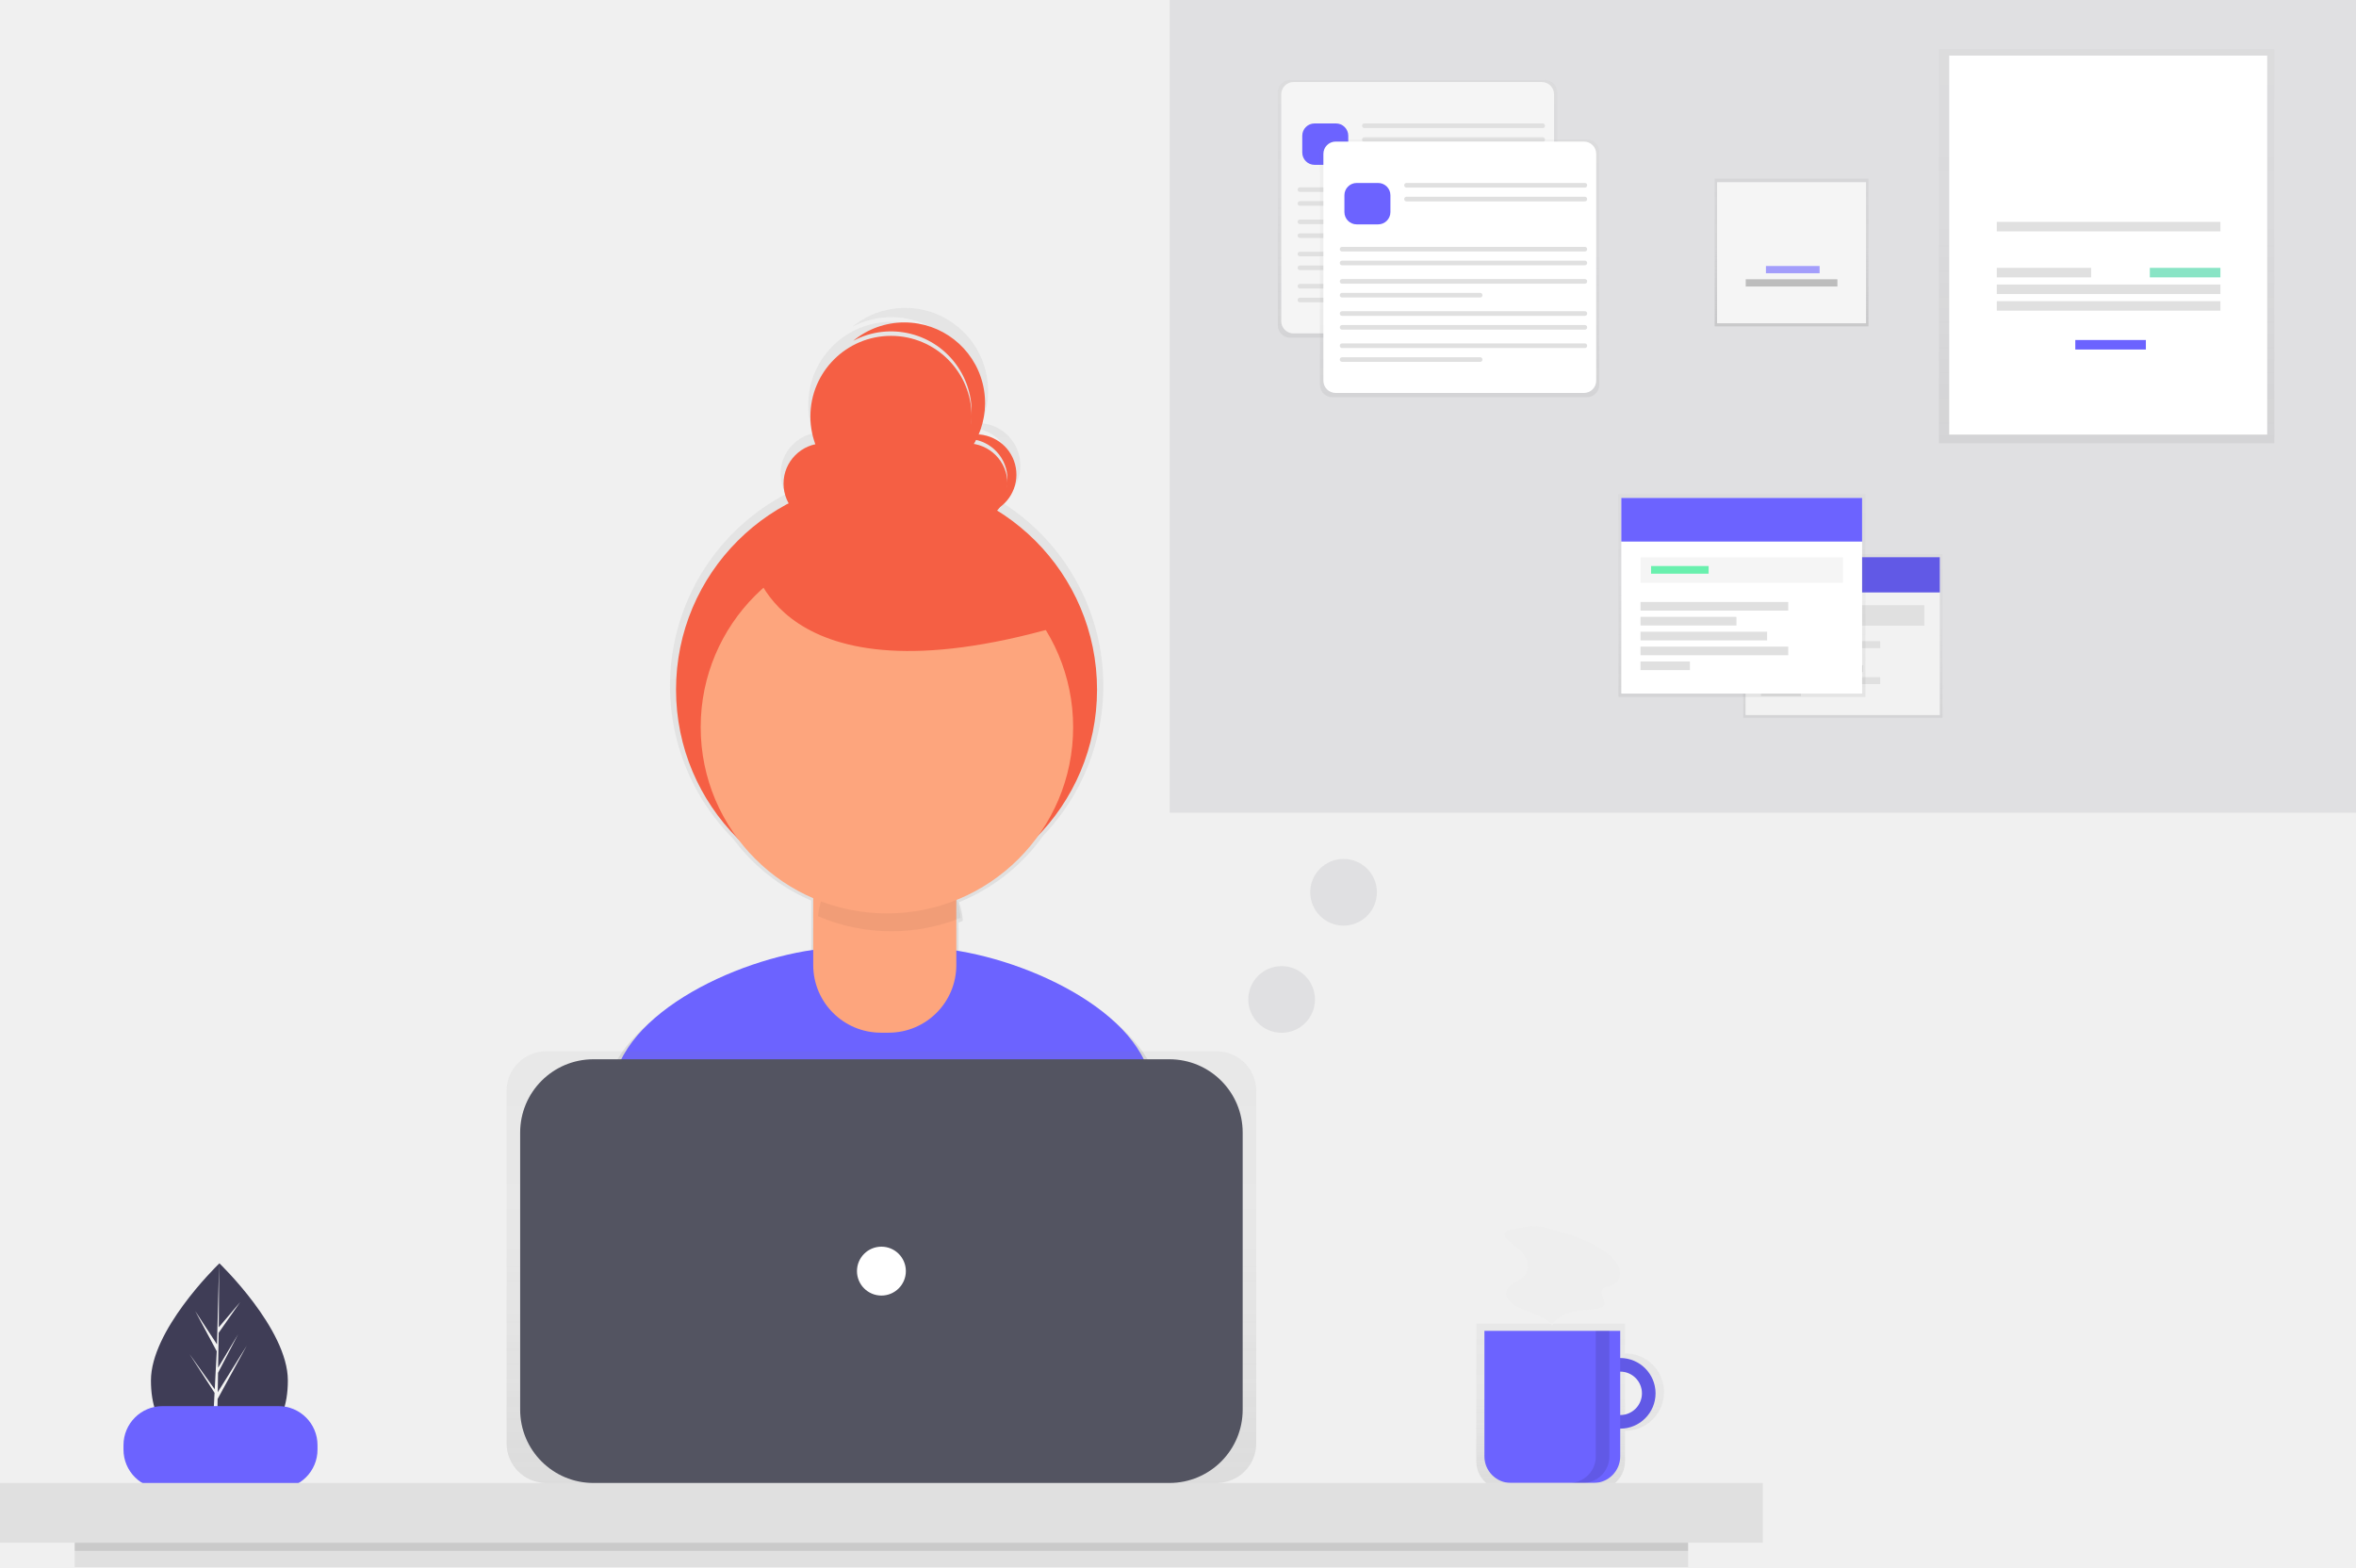
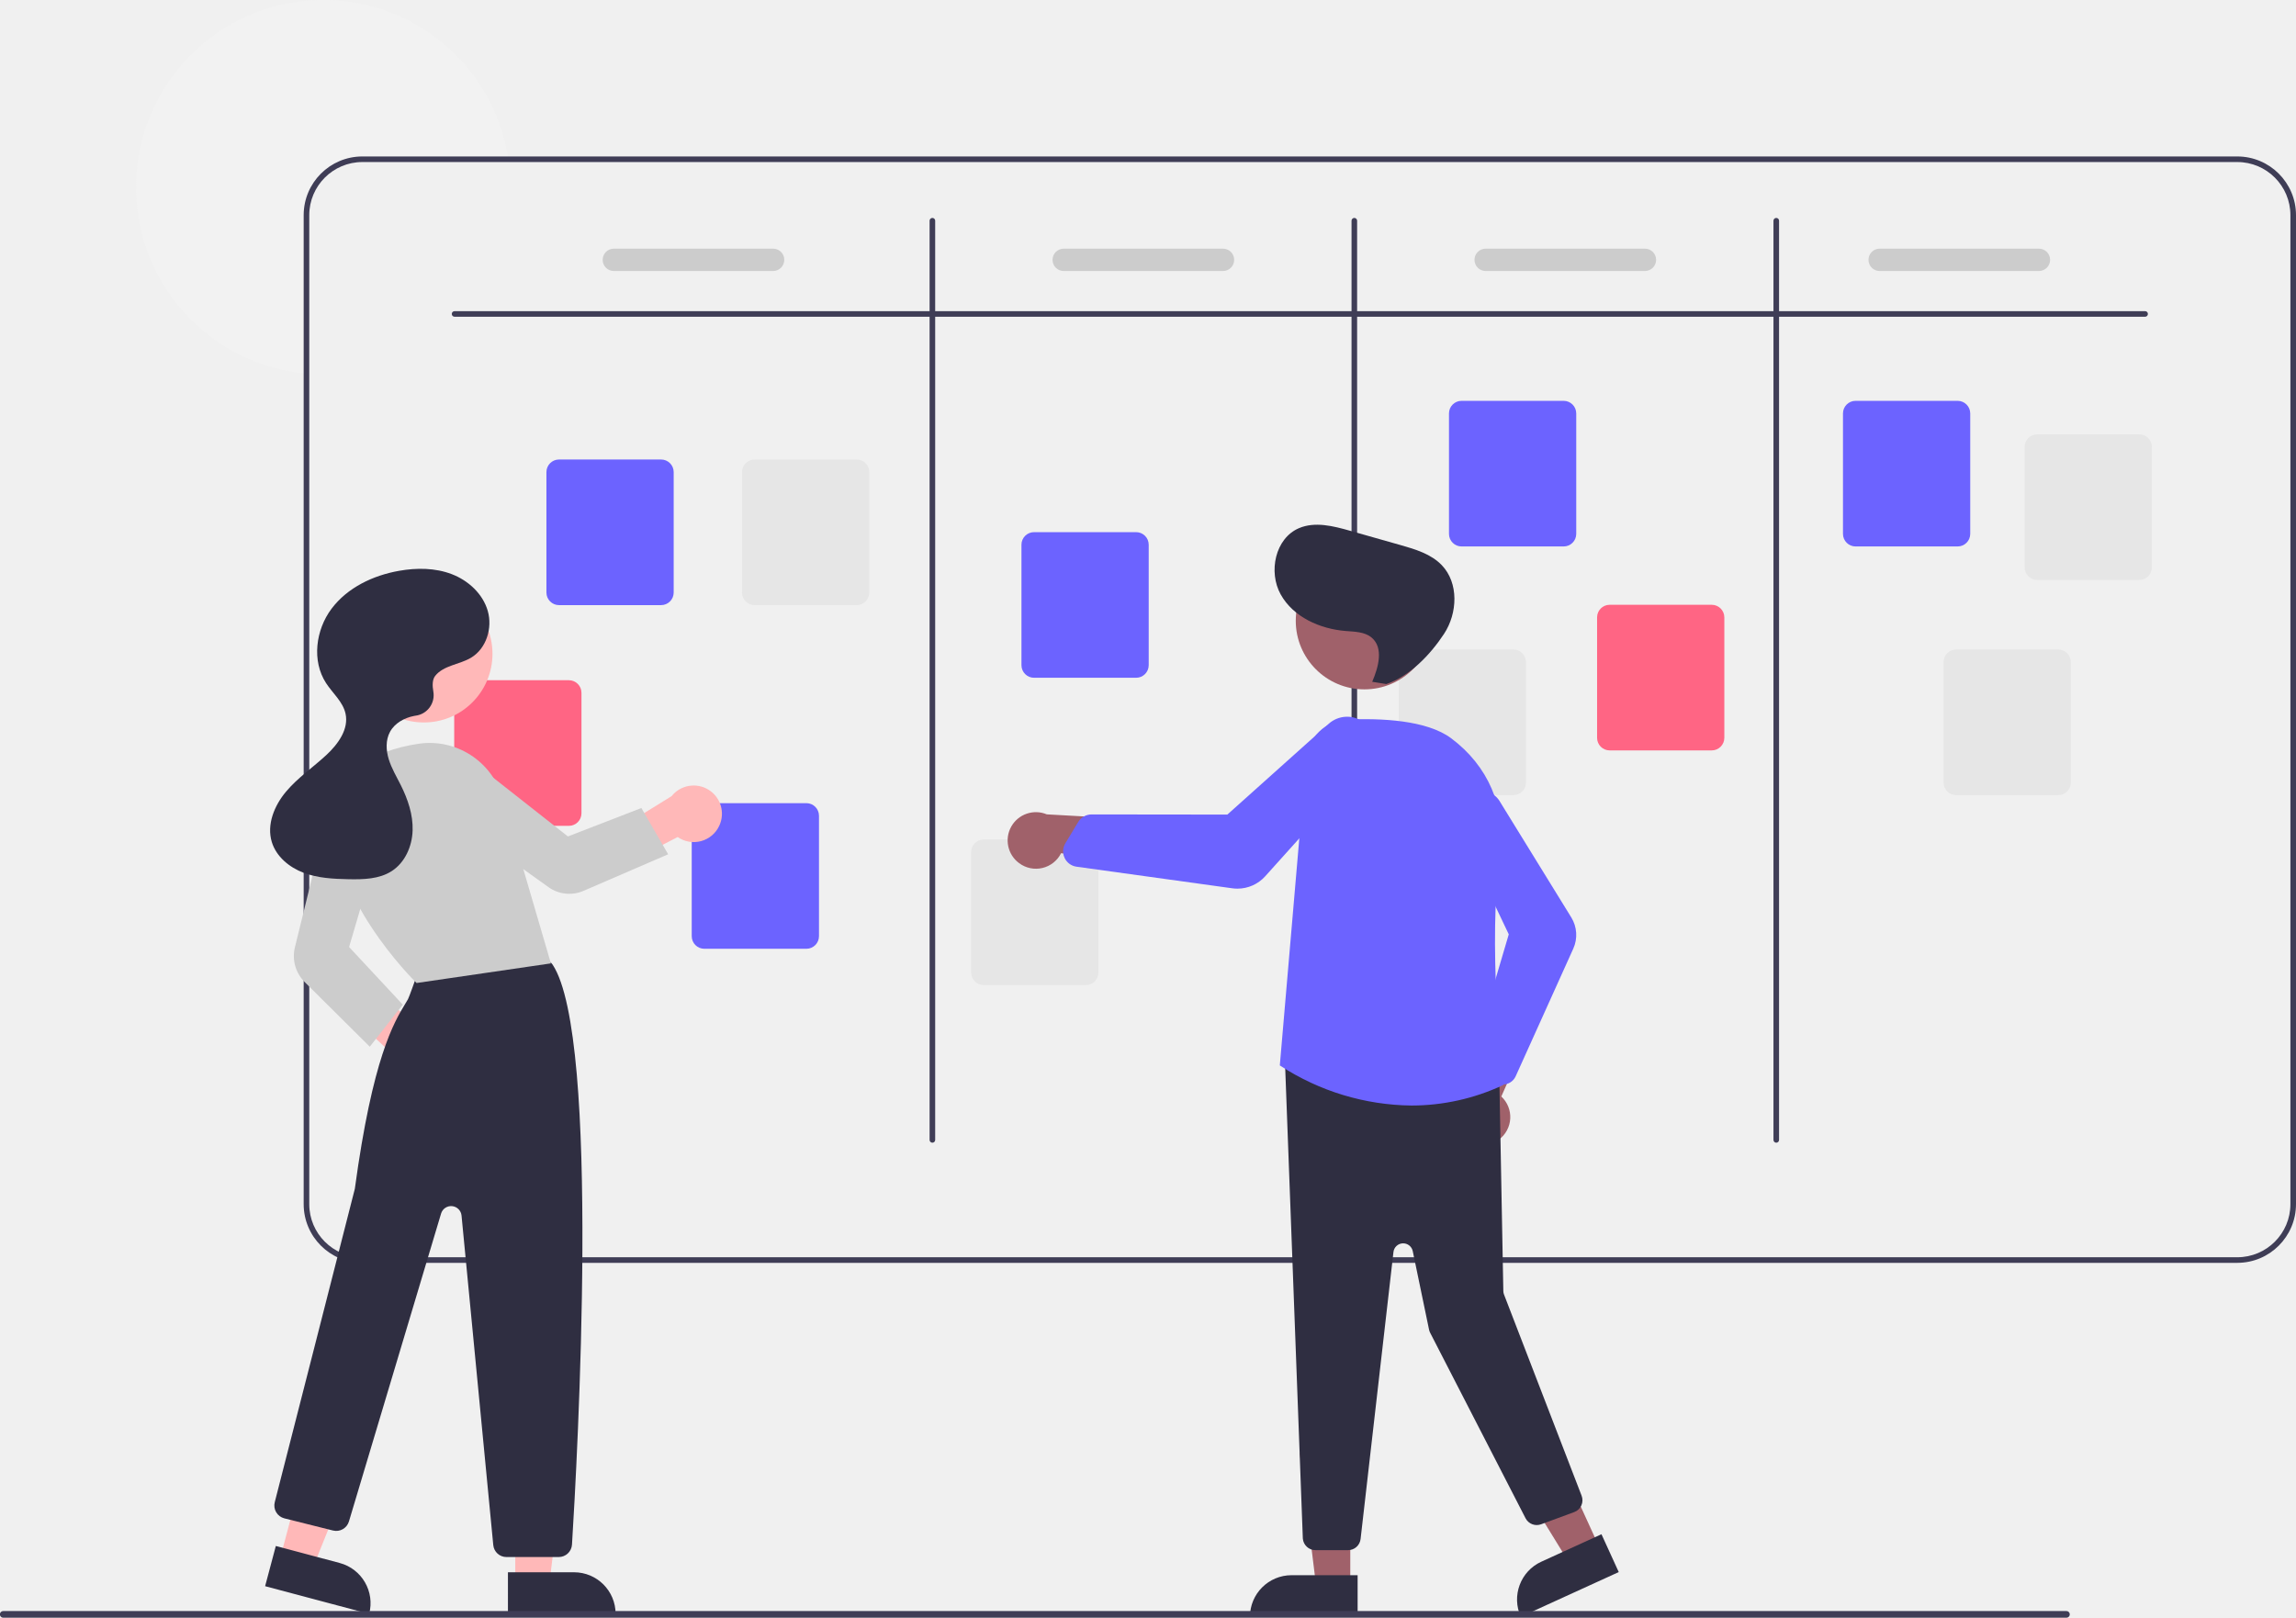
- <svg xmlns="http://www.w3.org/2000/svg" xmlns:xlink="http://www.w3.org/1999/xlink" id="e96d43fc-c2ba-4d44-92c2-c0adf9da4e64" data-name="Layer 1" width="862.844" height="574" viewBox="0 0 862.844 574">
-   <defs>
-     <linearGradient id="bfa0f4d2-dcfa-4ef6-86fd-560f9baa573d" x1="491.814" y1="649.09" x2="491.814" y2="275.777" gradientUnits="userSpaceOnUse">
-       <stop offset="0" stop-color="gray" stop-opacity="0.25" />
-       <stop offset="0.535" stop-color="gray" stop-opacity="0.12" />
-       <stop offset="1" stop-color="gray" stop-opacity="0.1" />
-     </linearGradient>
-     <linearGradient id="a8a26417-897b-4824-ba24-124e6df23ee1" x1="743.556" y1="708.815" x2="743.556" y2="647.802" xlink:href="#bfa0f4d2-dcfa-4ef6-86fd-560f9baa573d" />
-     <linearGradient id="ab5b96a4-0813-40c0-b204-ab4c684c1095" x1="322.803" y1="543.162" x2="322.803" y2="385.061" xlink:href="#bfa0f4d2-dcfa-4ef6-86fd-560f9baa573d" />
-     <linearGradient id="abf8dd20-0cff-4ae4-8a34-4657bd98ff8c" x1="519.121" y1="123.678" x2="519.121" y2="29.316" xlink:href="#bfa0f4d2-dcfa-4ef6-86fd-560f9baa573d" />
-     <linearGradient id="be1ebc98-5a27-4b7e-a024-d61eab9032a4" x1="534.557" y1="145.484" x2="534.557" y2="51.121" xlink:href="#bfa0f4d2-dcfa-4ef6-86fd-560f9baa573d" />
-     <linearGradient id="ef1bc669-8f5e-47d2-bcab-fb6965780cb0" x1="656.13" y1="119.518" x2="656.13" y2="65.397" xlink:href="#bfa0f4d2-dcfa-4ef6-86fd-560f9baa573d" />
-     <linearGradient id="fdab1853-eb02-4945-888d-7e18210c292d" x1="771.514" y1="162.365" x2="771.514" y2="18.041" xlink:href="#bfa0f4d2-dcfa-4ef6-86fd-560f9baa573d" />
-     <linearGradient id="abb561b1-6277-47b7-aebb-e0bd47f7b9cd" x1="674.919" y1="262.903" x2="674.919" y2="202.956" xlink:href="#bfa0f4d2-dcfa-4ef6-86fd-560f9baa573d" />
-     <linearGradient id="bfa125eb-3859-436e-b673-157c8f5e610a" x1="637.959" y1="255.272" x2="637.959" y2="180.968" xlink:href="#bfa0f4d2-dcfa-4ef6-86fd-560f9baa573d" />
-   </defs>
-   <path d="M274,668.622c0,18.88-11.224,25.473-25.069,25.473-.322,0-.643-.003-.962-.012-.641-.014-1.277-.042-1.904-.087-12.496-.883-22.205-7.816-22.205-25.374,0-18.169,23.215-41.097,24.966-42.799l.003-.002c.066-.066.101-.099.101-.099S274,649.74,274,668.622Z" transform="translate(-168.578 -163)" fill="#3f3d56" />
-   <path d="M248.016,691.207l9.17-12.812-9.193,14.218-.024,1.471c-.641-.014-1.277-.042-1.904-.087l.988-18.889-.007-.146.017-.028.092-1.784L237.94,658.895l9.243,12.916.023.378.747-14.272L240.064,643.189l7.985,12.221.777-29.587.003-.101v.099l-.129,23.332,7.853-9.25L248.668,651.162l-.207,12.779,7.334-12.263-7.365,14.145-.115,7.104,10.646-17.07L248.274,675.405Z" transform="translate(-168.578 -163)" fill="#f2f2f2" />
-   <path d="M592.513,559.448c-6.698-24.313-43.889-42.233-72.908-46.858v-11.679q.805-.3,1.6-.617a25.804,25.804,0,0,0-1.394-6.844A70.433,70.433,0,0,0,550.67,469.043,79.358,79.358,0,0,0,535.001,346.702a15.57,15.57,0,0,0-6.962-28.683,30.391,30.391,0,0,0-47.312-35.306,30.382,30.382,0,0,1,44.653,26.83c0,.267-.016.53-.023.795a30.386,30.386,0,1,0-58.904,11.367,15.194,15.194,0,0,0-10.057,22.256,79.361,79.361,0,0,0-19.353,126.219,70.445,70.445,0,0,0,28.622,22.681v19.467c-29.326,4.19-67.946,22.442-74.694,47.355-5.881,21.71-12.158,45.552-15.281,59.55,26.771,18.811,82.945,29.856,118.149,29.856,33.448,0,88.118-9.969,114.101-27.098C605.125,606.611,598.65,581.722,592.513,559.448ZM538.886,334.869c0,.277-.011.551-.026.824a15.197,15.197,0,0,0-12.619-14.113q.441-.747.842-1.521A15.197,15.197,0,0,1,538.886,334.869Z" transform="translate(-168.578 -163)" fill="url(#bfa0f4d2-dcfa-4ef6-86fd-560f9baa573d)" />
-   <path d="M493.781,643.773c32.495,0,85.608-9.685,110.851-26.326-2.734-14.943-9.025-39.123-14.987-60.762-7.592-27.559-55.511-46.665-84.097-46.665H478.002c-28.674,0-76.662,19.216-84.159,46.893-5.713,21.091-11.811,44.254-14.846,57.854C405.005,633.042,459.579,643.773,493.781,643.773Z" transform="translate(-168.578 -163)" fill="#6c63ff" />
-   <circle cx="324.68" cy="252.595" r="77.092" fill="#f55f44" />
-   <path d="M303.866,306.181h40.335a6.035,6.035,0,0,1,6.035,6.035v41.242a24.78,24.78,0,0,1-24.78,24.78H322.611a24.78,24.78,0,0,1-24.78-24.78V312.216A6.035,6.035,0,0,1,303.866,306.181Z" fill="#fda57d" />
-   <path d="M495.032,504.097a67.981,67.981,0,0,0,25.336-4.882,25.109,25.109,0,0,0-25.045-23.484H493.175a25.122,25.122,0,0,0-25.014,22.86A67.968,67.968,0,0,0,495.032,504.097Z" transform="translate(-168.578 -163)" opacity="0.05" />
-   <circle cx="324.817" cy="266.344" r="68.203" fill="#fda57d" />
-   <circle cx="301.717" cy="177.143" r="14.762" fill="#f55f44" />
-   <circle cx="354.205" cy="177.143" r="14.762" fill="#f55f44" />
-   <circle cx="326.32" cy="152.539" r="29.525" fill="#f55f44" />
-   <path d="M526.063,322.1a14.693,14.693,0,0,0-8.238,2.512,14.755,14.755,0,0,1,13.196,26.141,14.754,14.754,0,0,0-4.958-28.653Z" transform="translate(-168.578 -163)" fill="#f55f44" />
-   <path d="M499.819,281.094a29.403,29.403,0,0,0-18.777,6.74,29.522,29.522,0,0,1,32.633,48.851,29.521,29.521,0,0,0-13.856-55.59Z" transform="translate(-168.578 -163)" fill="#f55f44" />
-   <path d="M444.05,368.027s8.201,54.129,111.537,24.604L504.74,348.344Z" transform="translate(-168.578 -163)" fill="#f55f44" />
-   <rect x="45.227" y="515.012" width="71.055" height="30.236" rx="14.297" fill="#6c63ff" />
-   <g opacity="0.7">
-     <path d="M763.711,658.697V647.802H709.236V698.192a10.623,10.623,0,0,0,10.623,10.623h33.23a10.623,10.623,0,0,0,10.623-10.623V687.025a14.164,14.164,0,1,0,0-28.327Zm0,22.88V664.145a8.716,8.716,0,0,1,0,17.432Z" transform="translate(-168.578 -163)" fill="url(#a8a26417-897b-4824-ba24-124e6df23ee1)" />
-   </g>
-   <path d="M761.959,660.403a12.932,12.932,0,1,0,12.932,12.932A12.932,12.932,0,0,0,761.959,660.403Zm0,20.89a7.958,7.958,0,1,1,7.958-7.958A7.958,7.958,0,0,1,761.959,681.293Z" transform="translate(-168.578 -163)" fill="#6c63ff" />
-   <path d="M761.959,660.403a12.932,12.932,0,1,0,12.932,12.932A12.932,12.932,0,0,0,761.959,660.403Zm0,20.89a7.958,7.958,0,1,1,7.958-7.958A7.958,7.958,0,0,1,761.959,681.293Z" transform="translate(-168.578 -163)" opacity="0.1" />
-   <path d="M543.642,487.455h49.739a0,0,0,0,1,0,0v45.957a9.75,9.75,0,0,1-9.75,9.75H553.392a9.75,9.75,0,0,1-9.75-9.75V487.455A0,0,0,0,1,543.642,487.455Z" fill="#6c63ff" />
-   <rect y="543.162" width="645.606" height="21.885" fill="#e0e0e0" />
-   <g opacity="0.7">
-     <rect x="185.525" y="385.061" width="274.557" height="158.101" rx="14.5" fill="url(#ab5b96a4-0813-40c0-b204-ab4c684c1095)" />
-   </g>
-   <rect x="190.499" y="387.978" width="264.609" height="155.184" rx="26.835" fill="#535461" />
-   <circle cx="322.803" cy="465.57" r="8.953" fill="#fff" />
-   <rect x="27.356" y="565.047" width="590.894" height="8.953" fill="#e0e0e0" />
-   <rect x="27.356" y="565.047" width="590.894" height="2.984" opacity="0.1" />
-   <path d="M753.006,650.455v46.008a9.699,9.699,0,0,1-9.699,9.699h4.974a9.699,9.699,0,0,0,9.699-9.699V650.455Z" transform="translate(-168.578 -163)" opacity="0.1" />
-   <path d="M722.035,613.373a2.904,2.904,0,0,0-2.196,1.115c-.652,1.183.53,2.516,1.609,3.329,1.993,1.501,4.094,2.976,5.449,5.072s1.78,5.02.299,7.029c-1.934,2.622-6.548,3.187-6.994,6.414-.287,2.072,1.505,3.84,3.32,4.88,4.48,2.566,10.256,3.251,13.501,7.267,1.342-2.761,4.345-4.356,7.338-5.038s6.103-.631,9.138-1.093a3.159,3.159,0,0,0,2.521-1.337c.848-1.722-1.569-3.786-.735-5.515.635-1.315,2.501-1.213,3.863-1.74,2.218-.858,3.133-3.713,2.504-6.007s-2.408-4.086-4.278-5.556c-5.04-3.961-11.101-6.29-17.231-7.965-2.851-.779-6.198-2.001-9.159-2.119C728.125,611.996,724.865,612.889,722.035,613.373Z" transform="translate(-168.578 -163)" fill="#eee" />
-   <rect x="428.368" width="434.476" height="297.668" fill="#535461" opacity="0.1" />
-   <g opacity="0.5">
-     <rect x="467.983" y="29.316" width="102.276" height="94.362" rx="4.5" fill="url(#abf8dd20-0cff-4ae4-8a34-4657bd98ff8c)" />
-   </g>
-   <rect x="469.232" y="30.047" width="99.917" height="92.074" rx="4.5" fill="#f5f5f5" />
-   <rect x="476.932" y="45.213" width="16.85" height="15.165" rx="4.5" fill="#6c63ff" />
-   <rect x="498.838" y="45.213" width="66.985" height="1.685" rx="0.797" fill="#e0e0e0" />
-   <rect x="498.838" y="50.268" width="66.985" height="1.685" rx="0.797" fill="#e0e0e0" />
-   <rect x="475.247" y="68.616" width="90.576" height="1.685" rx="0.797" fill="#e0e0e0" />
-   <rect x="475.247" y="73.671" width="90.576" height="1.685" rx="0.797" fill="#e0e0e0" />
-   <rect x="475.247" y="80.411" width="90.576" height="1.685" rx="0.797" fill="#e0e0e0" />
-   <rect x="475.247" y="85.467" width="52.236" height="1.685" rx="0.797" fill="#e0e0e0" />
-   <rect x="475.247" y="92.19" width="90.576" height="1.685" rx="0.797" fill="#e0e0e0" />
-   <rect x="475.247" y="97.245" width="90.576" height="1.685" rx="0.797" fill="#e0e0e0" />
-   <rect x="475.247" y="103.986" width="90.576" height="1.685" rx="0.797" fill="#e0e0e0" />
-   <rect x="475.247" y="109.041" width="52.236" height="1.685" rx="0.797" fill="#e0e0e0" />
-   <g opacity="0.5">
-     <rect x="483.419" y="51.121" width="102.276" height="94.362" rx="4.5" fill="url(#be1ebc98-5a27-4b7e-a024-d61eab9032a4)" />
-   </g>
-   <rect x="484.667" y="51.853" width="99.917" height="92.074" rx="4.5" fill="#fff" />
-   <rect x="492.367" y="67.018" width="16.85" height="15.165" rx="4.5" fill="#6c63ff" />
-   <rect x="514.273" y="67.018" width="66.985" height="1.685" rx="0.797" fill="#e0e0e0" />
-   <rect x="514.273" y="72.073" width="66.985" height="1.685" rx="0.797" fill="#e0e0e0" />
-   <rect x="490.682" y="90.422" width="90.576" height="1.685" rx="0.797" fill="#e0e0e0" />
-   <rect x="490.682" y="95.477" width="90.576" height="1.685" rx="0.797" fill="#e0e0e0" />
-   <rect x="490.682" y="102.217" width="90.576" height="1.685" rx="0.797" fill="#e0e0e0" />
-   <rect x="490.682" y="107.272" width="52.236" height="1.685" rx="0.797" fill="#e0e0e0" />
-   <rect x="490.682" y="113.996" width="90.576" height="1.685" rx="0.797" fill="#e0e0e0" />
-   <rect x="490.682" y="119.051" width="90.576" height="1.685" rx="0.797" fill="#e0e0e0" />
-   <rect x="490.682" y="125.791" width="90.576" height="1.685" rx="0.797" fill="#e0e0e0" />
-   <rect x="490.682" y="130.846" width="52.236" height="1.685" rx="0.797" fill="#e0e0e0" />
-   <rect x="627.965" y="65.397" width="56.331" height="54.122" fill="url(#ef1bc669-8f5e-47d2-bcab-fb6965780cb0)" />
-   <rect x="628.848" y="66.722" width="54.563" height="51.692" fill="#f5f5f5" />
-   <g opacity="0.6">
-     <rect x="646.741" y="97.428" width="19.66" height="2.651" fill="#6c63ff" />
-   </g>
-   <rect x="639.341" y="102.288" width="33.577" height="2.651" fill="#bdbdbd" />
-   <g opacity="0.5">
-     <rect x="710.096" y="18.041" width="122.835" height="144.324" fill="url(#fdab1853-eb02-4945-888d-7e18210c292d)" />
-   </g>
-   <rect x="713.871" y="20.364" width="116.447" height="138.807" fill="#fff" />
-   <rect x="731.295" y="81.264" width="81.89" height="3.485" fill="#e0e0e0" />
-   <rect x="731.295" y="104.204" width="81.89" height="3.485" fill="#e0e0e0" />
-   <rect x="731.295" y="110.303" width="81.89" height="3.485" fill="#e0e0e0" />
-   <rect x="731.295" y="98.106" width="34.556" height="3.485" fill="#e0e0e0" />
-   <rect x="787.34" y="98.106" width="25.845" height="3.485" fill="#3ad29f" opacity="0.6" />
-   <rect x="760.043" y="124.532" width="25.845" height="3.485" fill="#6c63ff" />
-   <g opacity="0.5">
-     <rect x="638.426" y="202.956" width="72.986" height="59.948" fill="url(#abb561b1-6277-47b7-aebb-e0bd47f7b9cd)" />
-   </g>
-   <rect x="639.277" y="204.089" width="71.144" height="57.822" fill="#f2f2f2" />
-   <rect x="639.277" y="204.089" width="71.144" height="12.897" fill="#6c63ff" />
-   <rect x="639.277" y="204.089" width="71.144" height="12.897" opacity="0.1" />
-   <rect x="644.945" y="221.663" width="59.806" height="7.511" fill="#e0e0e0" />
-   <rect x="644.945" y="234.843" width="43.65" height="2.551" fill="#e0e0e0" />
-   <rect x="644.945" y="239.236" width="28.344" height="2.551" fill="#e0e0e0" />
-   <rect x="644.945" y="243.629" width="37.414" height="2.551" fill="#e0e0e0" />
-   <rect x="644.945" y="248.023" width="43.65" height="2.551" fill="#e0e0e0" />
-   <rect x="644.945" y="252.416" width="14.597" height="2.551" fill="#e0e0e0" />
-   <g opacity="0.5">
-     <rect x="592.726" y="180.968" width="90.464" height="74.304" fill="url(#bfa125eb-3859-436e-b673-157c8f5e610a)" />
-   </g>
-   <rect x="593.78" y="182.374" width="88.181" height="71.669" fill="#fff" />
-   <rect x="593.78" y="182.374" width="88.181" height="15.985" fill="#6c63ff" />
-   <rect x="600.807" y="204.155" width="74.128" height="9.31" fill="#f5f5f5" />
-   <rect x="600.807" y="220.492" width="54.103" height="3.162" fill="#e0e0e0" />
-   <rect x="600.807" y="225.937" width="35.132" height="3.162" fill="#e0e0e0" />
-   <rect x="600.807" y="231.382" width="46.374" height="3.162" fill="#e0e0e0" />
-   <rect x="600.807" y="236.828" width="54.103" height="3.162" fill="#e0e0e0" />
-   <rect x="600.807" y="242.273" width="18.093" height="3.162" fill="#e0e0e0" />
-   <rect x="604.671" y="207.317" width="21.079" height="2.811" fill="#69f0ae" />
-   <circle cx="469.373" cy="366.072" r="12.214" fill="#535461" opacity="0.1" />
-   <circle cx="492.057" cy="326.812" r="12.214" fill="#535461" opacity="0.1" />
+ <svg xmlns="http://www.w3.org/2000/svg" id="afc98551-3d88-4acb-87ed-36f06011ac7a" data-name="Layer 1" width="821.676" height="579.01" viewBox="0 0 821.676 579.01">
+   <path d="M371.238,218.495h-52.4a19.017,19.017,0,0,0-19,19v56.81c-.67-.04-1.34-.1-2-.18a66.999,66.999,0,1,1,73.1-77.63C371.048,217.155,371.148,217.825,371.238,218.495Z" transform="translate(-189.1619 -160.4952)" fill="#f2f2f2" />
+   <path d="M989.838,216.495h-671a21.023,21.023,0,0,0-21,21v354a21.023,21.023,0,0,0,21,21h671a21.023,21.023,0,0,0,21-21v-354A21.023,21.023,0,0,0,989.838,216.495Zm19,375a19.017,19.017,0,0,1-19,19h-671a19.017,19.017,0,0,1-19-19v-354a19.017,19.017,0,0,1,19-19h671a19.017,19.017,0,0,1,19,19Z" transform="translate(-189.1619 -160.4952)" fill="#3f3d56" />
+   <path d="M956.838,273.865h-605a1,1,0,0,1,0-2h605a1,1,0,0,1,0,2Z" transform="translate(-189.1619 -160.4952)" fill="#3f3d56" />
+   <path d="M522.838,569.495a1,1,0,0,1-1-1v-329a1,1,0,1,1,2,0v329A1,1,0,0,1,522.838,569.495Z" transform="translate(-189.1619 -160.4952)" fill="#3f3d56" />
+   <path d="M673.838,569.495a1,1,0,0,1-1-1v-329a1,1,0,1,1,2,0v329A1,1,0,0,1,673.838,569.495Z" transform="translate(-189.1619 -160.4952)" fill="#3f3d56" />
+   <path d="M824.838,569.495a1,1,0,0,1-1-1v-329a1,1,0,1,1,2,0v329A1,1,0,0,1,824.838,569.495Z" transform="translate(-189.1619 -160.4952)" fill="#3f3d56" />
+   <path d="M425.754,377.083h-36.54a4.505,4.505,0,0,1-4.5-4.5V329.463a4.505,4.505,0,0,1,4.5-4.5h36.54a4.505,4.505,0,0,1,4.5,4.5v43.12A4.505,4.505,0,0,1,425.754,377.083Z" transform="translate(-189.1619 -160.4952)" fill="#6c63ff" />
+   <path d="M477.754,500.083h-36.54a4.505,4.505,0,0,1-4.5-4.5V452.463a4.505,4.505,0,0,1,4.5-4.5h36.54a4.505,4.505,0,0,1,4.5,4.5v43.12A4.505,4.505,0,0,1,477.754,500.083Z" transform="translate(-189.1619 -160.4952)" fill="#6c63ff" />
+   <path d="M595.754,403.083h-36.54a4.505,4.505,0,0,1-4.5-4.5V355.463a4.505,4.505,0,0,1,4.5-4.5h36.54a4.505,4.505,0,0,1,4.5,4.5v43.12A4.505,4.505,0,0,1,595.754,403.083Z" transform="translate(-189.1619 -160.4952)" fill="#6c63ff" />
+   <path d="M748.754,356.083h-36.54a4.505,4.505,0,0,1-4.5-4.5V308.463a4.505,4.505,0,0,1,4.5-4.5h36.54a4.505,4.505,0,0,1,4.5,4.5v43.12A4.505,4.505,0,0,1,748.754,356.083Z" transform="translate(-189.1619 -160.4952)" fill="#6c63ff" />
+   <path d="M889.754,356.083h-36.54a4.505,4.505,0,0,1-4.5-4.5V308.463a4.505,4.505,0,0,1,4.5-4.5h36.54a4.505,4.505,0,0,1,4.5,4.5v43.12A4.505,4.505,0,0,1,889.754,356.083Z" transform="translate(-189.1619 -160.4952)" fill="#6c63ff" />
+   <path d="M954.754,368.083h-36.54a4.505,4.505,0,0,1-4.5-4.5V320.463a4.505,4.505,0,0,1,4.5-4.5h36.54a4.505,4.505,0,0,1,4.5,4.5v43.12A4.505,4.505,0,0,1,954.754,368.083Z" transform="translate(-189.1619 -160.4952)" fill="#e6e6e6" />
+   <path d="M925.754,445.083h-36.54a4.505,4.505,0,0,1-4.5-4.5V397.463a4.505,4.505,0,0,1,4.5-4.5h36.54a4.505,4.505,0,0,1,4.5,4.5v43.12A4.505,4.505,0,0,1,925.754,445.083Z" transform="translate(-189.1619 -160.4952)" fill="#e6e6e6" />
+   <path d="M801.754,429.083h-36.54a4.505,4.505,0,0,1-4.5-4.5V381.463a4.505,4.505,0,0,1,4.5-4.5h36.54a4.505,4.505,0,0,1,4.5,4.5v43.12A4.505,4.505,0,0,1,801.754,429.083Z" transform="translate(-189.1619 -160.4952)" fill="#ff6584" />
+   <path d="M730.754,445.083h-36.54a4.505,4.505,0,0,1-4.5-4.5V397.463a4.505,4.505,0,0,1,4.5-4.5h36.54a4.505,4.505,0,0,1,4.5,4.5v43.12A4.505,4.505,0,0,1,730.754,445.083Z" transform="translate(-189.1619 -160.4952)" fill="#e6e6e6" />
+   <path d="M577.754,513.083h-36.54a4.505,4.505,0,0,1-4.5-4.5V465.463a4.505,4.505,0,0,1,4.5-4.5h36.54a4.505,4.505,0,0,1,4.5,4.5v43.12A4.505,4.505,0,0,1,577.754,513.083Z" transform="translate(-189.1619 -160.4952)" fill="#e6e6e6" />
+   <path d="M392.754,456.083h-36.54a4.505,4.505,0,0,1-4.5-4.5V408.463a4.505,4.505,0,0,1,4.5-4.5h36.54a4.505,4.505,0,0,1,4.5,4.5v43.12A4.505,4.505,0,0,1,392.754,456.083Z" transform="translate(-189.1619 -160.4952)" fill="#ff6584" />
+   <path d="M495.754,377.083h-36.54a4.505,4.505,0,0,1-4.5-4.5V329.463a4.505,4.505,0,0,1,4.5-4.5h36.54a4.505,4.505,0,0,1,4.5,4.5v43.12A4.505,4.505,0,0,1,495.754,377.083Z" transform="translate(-189.1619 -160.4952)" fill="#e6e6e6" />
+   <path d="M465.838,257.495h-57a4,4,0,0,1,0-8h57a4,4,0,0,1,0,8Z" transform="translate(-189.1619 -160.4952)" fill="#ccc" />
+   <path d="M626.838,257.495h-57a4,4,0,0,1,0-8h57a4,4,0,0,1,0,8Z" transform="translate(-189.1619 -160.4952)" fill="#ccc" />
+   <path d="M777.838,257.495h-57a4,4,0,0,1,0-8h57a4,4,0,0,1,0,8Z" transform="translate(-189.1619 -160.4952)" fill="#ccc" />
+   <path d="M918.838,257.495h-57a4,4,0,0,1,0-8h57a4,4,0,0,1,0,8Z" transform="translate(-189.1619 -160.4952)" fill="#ccc" />
+   <path d="M338.171,550.387A10.056,10.056,0,0,1,329.471,537.656L303.838,513.795l13.553-3.438,25.206,20.444a10.11,10.11,0,0,1-4.426,19.586Z" transform="translate(-189.1619 -160.4952)" fill="#ffb8b8" />
+   <polygon points="184.404 566.253 196.664 566.253 202.496 518.965 184.402 518.965 184.404 566.253" fill="#ffb8b8" />
+   <path d="M370.939,723.245h38.531a0,0,0,0,1,0,0v14.887a0,0,0,0,1,0,0H385.826a14.887,14.887,0,0,1-14.887-14.887v0A0,0,0,0,1,370.939,723.245Z" transform="translate(591.28 1300.863) rotate(179.9974)" fill="#2f2e41" />
+   <polygon points="100.345 557.401 112.193 560.555 129.994 516.359 112.509 511.705 100.345 557.401" fill="#ffb8b8" />
+   <path d="M285.307,718.541h38.531a0,0,0,0,1,0,0v14.887a0,0,0,0,1,0,0H300.194a14.887,14.887,0,0,1-14.887-14.887v0A0,0,0,0,1,285.307,718.541Z" transform="matrix(-0.96635, -0.25722, 0.25722, -0.96635, 222.9961, 1345.388)" fill="#2f2e41" />
+   <path d="M389.123,717.795H370.416a4.73,4.73,0,0,1-4.726-4.293L354.333,595.57a3.748,3.748,0,0,0-7.321-.715L314.039,705.055a4.742,4.742,0,0,1-5.7,3.246l-17.403-4.352a4.747,4.747,0,0,1-3.447-5.787c.284-1.11,28.411-111.028,28.656-112.158,6.373-46.968,13.997-59.554,18.093-66.314.339-.56.651-1.074.931-1.561.351-.608,2.512-6.645,3.884-10.564a4.79,4.79,0,0,1,2.435-2.978c17.211-8.802,37.347-2.709,43.109-.632a4.682,4.682,0,0,1,2.338,1.815c17.285,26.071,8.802,177.491,6.926,207.581A4.751,4.751,0,0,1,389.123,717.795Z" transform="translate(-189.1619 -160.4952)" fill="#2f2e41" />
+   <circle cx="151.684" cy="234.024" r="24.561" fill="#ffb8b8" />
+   <path d="M338.244,512.333l-.177-.171c-.331-.32-33.056-32.38-28.821-62.024,1.811-12.68,12.07-20.781,29.668-23.431a27.135,27.135,0,0,1,30,19.121l17.4,59.484Z" transform="translate(-189.1619 -160.4952)" fill="#ccc" />
+   <path d="M321.495,535.136l-23.318-23.171a13.137,13.137,0,0,1-3.48-12.392l11.289-45.919A10.354,10.354,0,0,1,319.165,446.254a10.411,10.411,0,0,1,6.809,12.794L314.09,499.444l19.218,20.637Z" transform="translate(-189.1619 -160.4952)" fill="#ccc" />
+   <path d="M446.566,456.058a10.056,10.056,0,0,1-14.884,4.029L400.553,476.221l1.376-13.706,27.597-17.079a10.11,10.11,0,0,1,17.04,10.621Z" transform="translate(-189.1619 -160.4952)" fill="#ffb8b8" />
+   <path d="M428.283,466.26l-30.346,13.114a12.809,12.809,0,0,1-12.477-1.338l-38.589-27.649A10.355,10.355,0,0,1,344.897,435.4a10.41,10.41,0,0,1,14.409-1.568l33.088,26.042,26.3-10.175Z" transform="translate(-189.1619 -160.4952)" fill="#ccc" />
+   <path d="M344.918,402.39c3.03-3.796,8.691-4.001,12.853-6.505,5.452-3.28,7.706-10.611,5.949-16.726s-6.938-10.881-12.878-13.16-12.549-2.307-18.816-1.206c-9.33,1.64-18.516,5.995-24.207,13.569s-7.139,18.666-1.981,26.612c2.37,3.652,6.029,6.667,6.975,10.917,1.242,5.58-2.671,10.961-6.864,14.846-4.777,4.426-10.257,8.133-14.442,13.123s-6.976,11.806-5.066,18.032c1.6,5.216,6.256,9.059,11.361,10.984s10.666,2.203,16.121,2.309c5.297.104,10.924-.025,15.386-2.881,4.777-3.058,7.328-8.858,7.516-14.527s-1.706-11.223-4.245-16.294c-1.513-3.023-3.273-5.953-4.278-9.18s-1.18-6.89.431-9.863c1.693-3.125,5.117-5.009,8.604-5.694.181-.036.373-.067.573-.096a7.398,7.398,0,0,0,6.333-8.628C343.847,405.808,343.881,403.689,344.918,402.39Z" transform="translate(-189.1619 -160.4952)" fill="#2f2e41" />
+   <polygon points="483.229 567.3 470.969 567.3 465.137 520.012 483.231 520.013 483.229 567.3" fill="#a0616a" />
+   <path d="M462.212,563.797h23.644a0,0,0,0,1,0,0v14.887a0,0,0,0,1,0,0H447.325a0,0,0,0,1,0,0v0A14.887,14.887,0,0,1,462.212,563.797Z" fill="#2f2e41" />
+   <polygon points="572.184 553.413 561.033 558.506 536.079 517.917 552.538 510.399 572.184 553.413" fill="#a0616a" />
+   <path d="M743.47,716.962h23.644a0,0,0,0,1,0,0v14.887a0,0,0,0,1,0,0H728.583a0,0,0,0,1,0,0v0A14.887,14.887,0,0,1,743.47,716.962Z" transform="translate(-422.5278 215.6884) rotate(-24.54855)" fill="#2f2e41" />
+   <path d="M725.643,568.352a10.056,10.056,0,0,0,.801-15.399l14.412-32.7-18.309,3.103-10.879,30.577a10.11,10.11,0,0,0,13.975,14.419Z" transform="translate(-189.1619 -160.4952)" fill="#a0616a" />
+   <path d="M671.609,715.327H659.897a4.517,4.517,0,0,1-4.488-4.174l-6.387-170.559a4.5,4.5,0,0,1,4.925-4.805l67.735,7.193a4.501,4.501,0,0,1,4.062,4.394l1.419,75.235a3.492,3.492,0,0,0,.234,1.193l27.785,72.053a4.499,4.499,0,0,1-2.643,5.841l-11.868,4.373a4.501,4.501,0,0,1-5.557-2.164l-34.133-66.369a4.475,4.475,0,0,1-.404-1.143l-5.831-28.094a3.5,3.5,0,0,0-6.904.312L676.08,711.338A4.499,4.499,0,0,1,671.609,715.327Z" transform="translate(-189.1619 -160.4952)" fill="#2f2e41" />
+   <circle cx="488.279" cy="222.178" r="24.561" fill="#a0616a" />
+   <path d="M694.285,556.19a87.664,87.664,0,0,1-46.873-14.198l-.239-.165.025-.29,9.395-109.416a15.421,15.421,0,0,1,14.599-14.062c12.176-.56,28.531.146,37.286,6.667,13.231,9.854,19.608,24.694,17.496,40.712-4.38,33.219.582,78.029,1.162,83.029l.042.36-.33.151A77.266,77.266,0,0,1,694.285,556.19Z" transform="translate(-189.1619 -160.4952)" fill="#6c63ff" />
+   <path d="M727.022,548.653a5.007,5.007,0,0,1-3.681-1.622l-5.373-5.861a5.026,5.026,0,0,1-1.109-4.795l12.251-41.464-18.64-39.144a8.832,8.832,0,0,1-.604-5.879,8.809,8.809,0,0,1,16.313-2.084l25.295,41.042a11.951,11.951,0,0,1,.72,11.198l-20.61,45.665a4.988,4.988,0,0,1-3.766,2.88A5.054,5.054,0,0,1,727.022,548.653Z" transform="translate(-189.1619 -160.4952)" fill="#6c63ff" />
+   <path d="M553.9,469.448a10.056,10.056,0,0,0,14.999-3.578l35.438,4.596L596.192,453.778l-32.404-1.806a10.11,10.11,0,0,0-9.888,17.476Z" transform="translate(-189.1619 -160.4952)" fill="#a0616a" />
+   <path d="M632.011,478.562a13.425,13.425,0,0,1-1.845-.127l-55.751-7.732a5.541,5.541,0,0,1-4.251-3.111,5.657,5.657,0,0,1-.318-.829h-0a5.564,5.564,0,0,1,.575-4.432l4.614-7.649a5.584,5.584,0,0,1,4.756-2.686h.008l48.596.056,36.294-32.517a9.868,9.868,0,0,1,6.107-2.5,9.835,9.835,0,0,1,7.373,16.815L641.953,474.128A13.364,13.364,0,0,1,632.011,478.562Z" transform="translate(-189.1619 -160.4952)" fill="#6c63ff" />
+   <path d="M680.234,404.523c2.244-5.195,4.144-12.113-.161-15.785-2.497-2.13-6.094-2.135-9.365-2.4-9.217-.747-18.706-4.988-23.211-13.064s-1.989-20.084,6.51-23.728c5.729-2.456,12.297-.783,18.294.918l18.006,5.106c5.35,1.517,10.967,3.19,14.819,7.201,6.143,6.397,5.684,17.212.805,24.618s-12.226,15.131-20.638,17.943Z" transform="translate(-189.1619 -160.4952)" fill="#2f2e41" />
+   <path d="M928.647,739.505h-738.294a1.191,1.191,0,1,1,0-2.381h738.294a1.191,1.191,0,1,1,0,2.381Z" transform="translate(-189.1619 -160.4952)" fill="#3f3d56" />
</svg>
